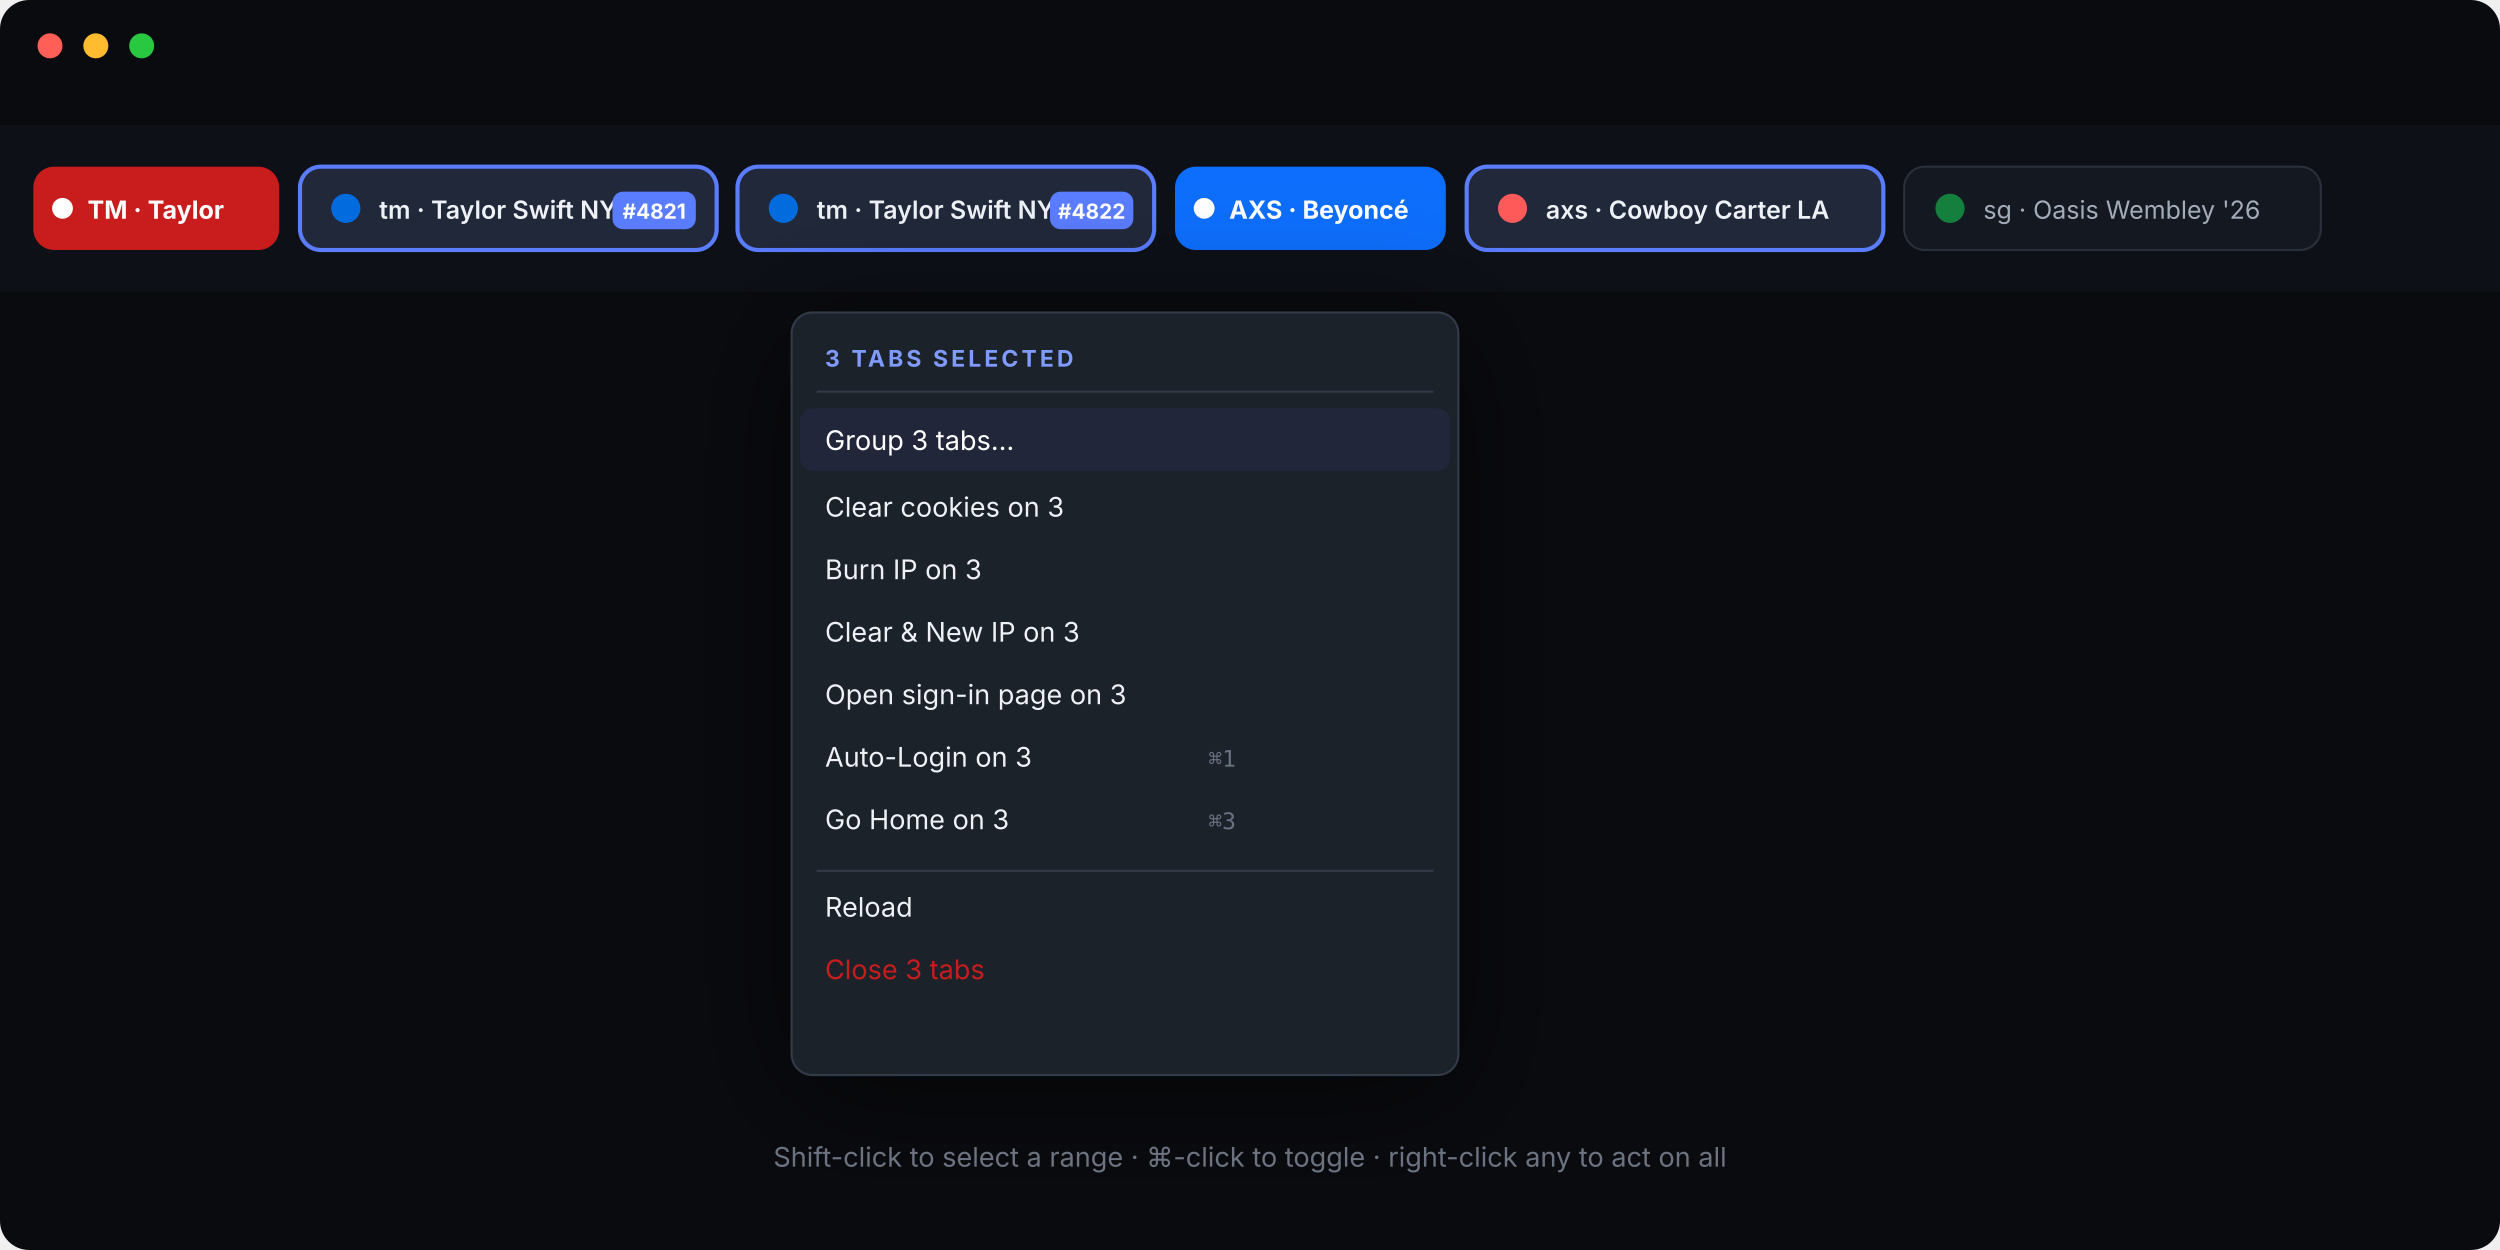
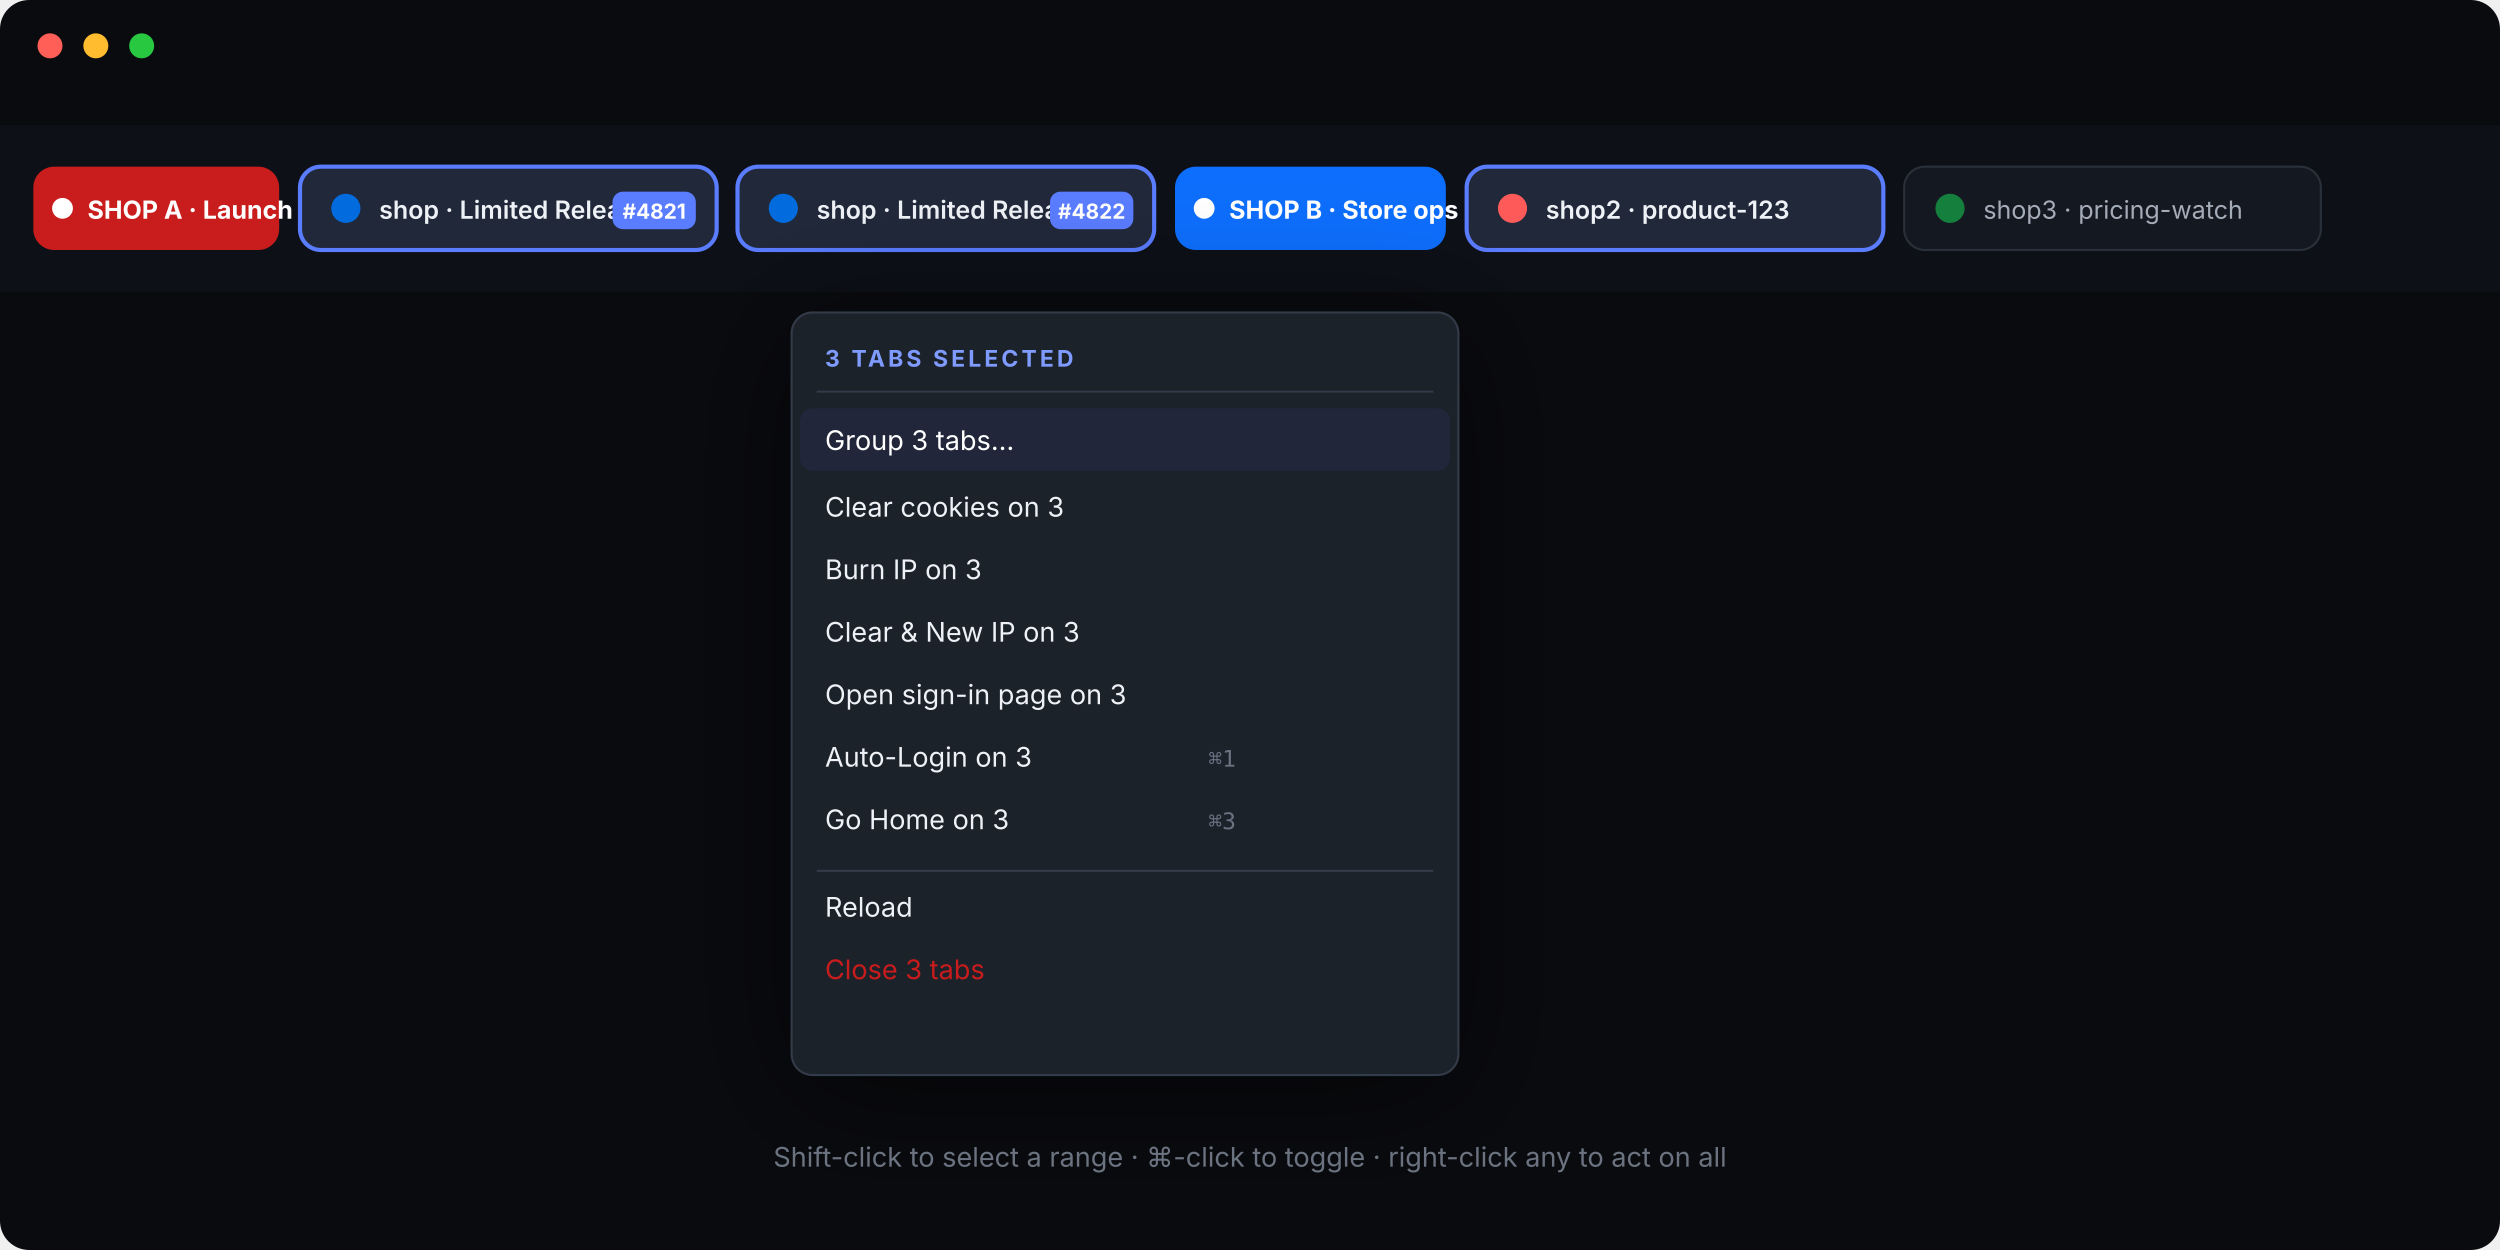
<svg xmlns="http://www.w3.org/2000/svg" viewBox="0 0 1200 600" font-family="-apple-system, BlinkMacSystemFont, 'Inter', sans-serif">
  <rect width="1200" height="600" fill="#0a0b0f" rx="14" />
  <circle cx="24" cy="22" r="6" fill="#ff5f57" />
  <circle cx="46" cy="22" r="6" fill="#febc2e" />
  <circle cx="68" cy="22" r="6" fill="#28c840" />
  <rect x="0" y="60" width="1200" height="80" fill="#0d1017" />
  <g transform="translate(16, 80)">
    <rect width="118" height="40" fill="#c91c1c" rx="10" />
    <circle cx="14" cy="20" r="5" fill="#fff" />
-     <text x="26" y="25" fill="#fff" font-size="12" font-weight="700">TM · Taylor</text>
+     <text x="26" y="25" fill="#fff" font-size="12" font-weight="700">SHOP A · Launch</text>
  </g>
  <g transform="translate(144, 80)">
    <rect width="200" height="40" fill="#20283a" stroke="#5a7cff" stroke-width="2" rx="10" />
    <circle cx="22" cy="20" r="7" fill="#026cdf" />
-     <text x="38" y="25" fill="#eef1f6" font-size="12" font-weight="600">tm · Taylor Swift NYC</text>
+     <text x="38" y="25" fill="#eef1f6" font-size="12" font-weight="600">shop · Limited Release</text>
    <rect x="150" y="12" width="40" height="18" fill="#5a7cff" rx="5" />
    <text x="170" y="25" text-anchor="middle" fill="#fff" font-size="10" font-weight="700">#4821</text>
  </g>
  <g transform="translate(354, 80)">
    <rect width="200" height="40" fill="#20283a" stroke="#5a7cff" stroke-width="2" rx="10" />
    <circle cx="22" cy="20" r="7" fill="#026cdf" />
-     <text x="38" y="25" fill="#eef1f6" font-size="12" font-weight="600">tm · Taylor Swift NYC</text>
+     <text x="38" y="25" fill="#eef1f6" font-size="12" font-weight="600">shop · Limited Release</text>
    <rect x="150" y="12" width="40" height="18" fill="#5a7cff" rx="5" />
    <text x="170" y="25" text-anchor="middle" fill="#fff" font-size="10" font-weight="700">#4822</text>
  </g>
  <g transform="translate(564, 80)">
    <rect width="130" height="40" fill="#0d6efd" rx="10" />
    <circle cx="14" cy="20" r="5" fill="#fff" />
-     <text x="26" y="25" fill="#fff" font-size="12" font-weight="700">AXS · Beyoncé</text>
+     <text x="26" y="25" fill="#fff" font-size="12" font-weight="700">SHOP B · Store ops</text>
  </g>
  <g transform="translate(704, 80)">
    <rect width="200" height="40" fill="#20283a" stroke="#5a7cff" stroke-width="2" rx="10" />
    <circle cx="22" cy="20" r="7" fill="#ff5a5a" />
-     <text x="38" y="25" fill="#eef1f6" font-size="12" font-weight="600">axs · Cowboy Carter LA</text>
+     <text x="38" y="25" fill="#eef1f6" font-size="12" font-weight="600">shop2 · product-123</text>
  </g>
  <g transform="translate(914, 80)">
    <rect width="200" height="40" fill="#141821" stroke="#2a303a" rx="10" />
    <circle cx="22" cy="20" r="7" fill="#15803d" />
-     <text x="38" y="25" fill="#a4acb8" font-size="12">sg · Oasis Wembley '26</text>
+     <text x="38" y="25" fill="#a4acb8" font-size="12">shop3 · pricing-watch</text>
  </g>
  <g transform="translate(380, 150)" filter="drop-shadow(0 10px 30px rgba(0,0,0,.6))">
    <rect width="320" height="366" fill="#1b212b" stroke="#333a46" rx="10" />
    <text x="16" y="26" fill="#7f9bff" font-size="11" font-weight="700" letter-spacing="1.5">3 TABS SELECTED</text>
    <line x1="12" y1="38" x2="308" y2="38" stroke="#333a46" />
    <g font-size="13" fill="#eef1f6">
      <rect x="4" y="46" width="312" height="30" fill="#20283a" rx="6" />
      <text x="16" y="66" fill="#fff">Group 3 tabs…</text>
      <text x="16" y="98">Clear cookies on 3</text>
      <text x="16" y="128">Burn IP on 3</text>
      <text x="16" y="158">Clear &amp; New IP on 3</text>
      <text x="16" y="188">Open sign-in page on 3</text>
      <text x="16" y="218">Auto-Login on 3</text>
      <text x="200" y="218" fill="#6b7380" font-family="ui-monospace, monospace" font-size="11">⌘1</text>
      <text x="16" y="248">Go Home on 3</text>
      <text x="200" y="248" fill="#6b7380" font-family="ui-monospace, monospace" font-size="11">⌘3</text>
    </g>
    <line x1="12" y1="268" x2="308" y2="268" stroke="#333a46" />
    <g font-size="13" fill="#eef1f6">
      <text x="16" y="290">Reload</text>
      <text x="16" y="320" fill="#c91c1c">Close 3 tabs</text>
    </g>
  </g>
  <text x="600" y="560" text-anchor="middle" fill="#6b7380" font-size="13">
    Shift-click to select a range · ⌘-click to toggle · right-click any to act on all
  </text>
</svg>
